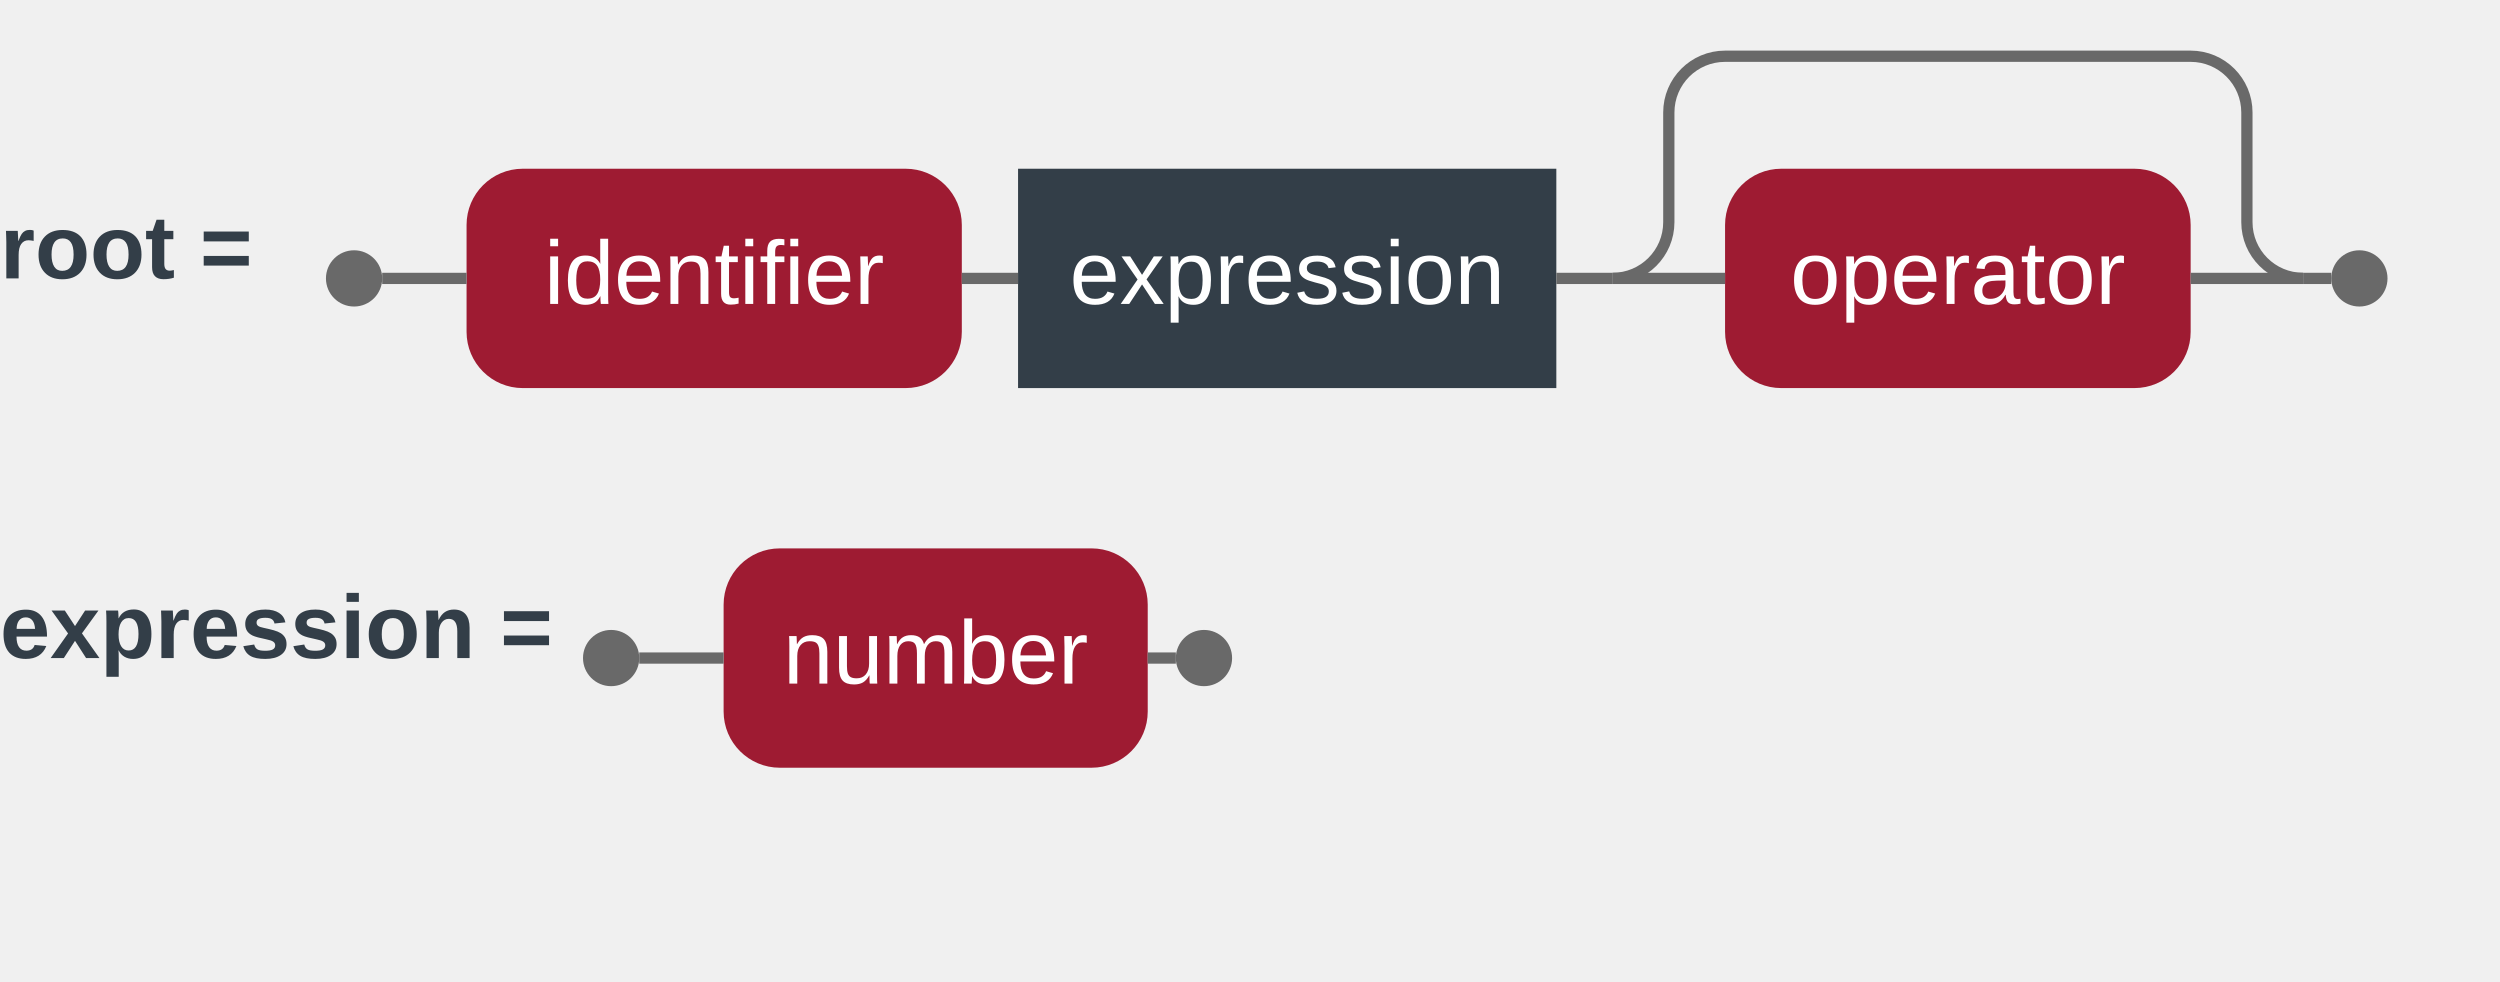
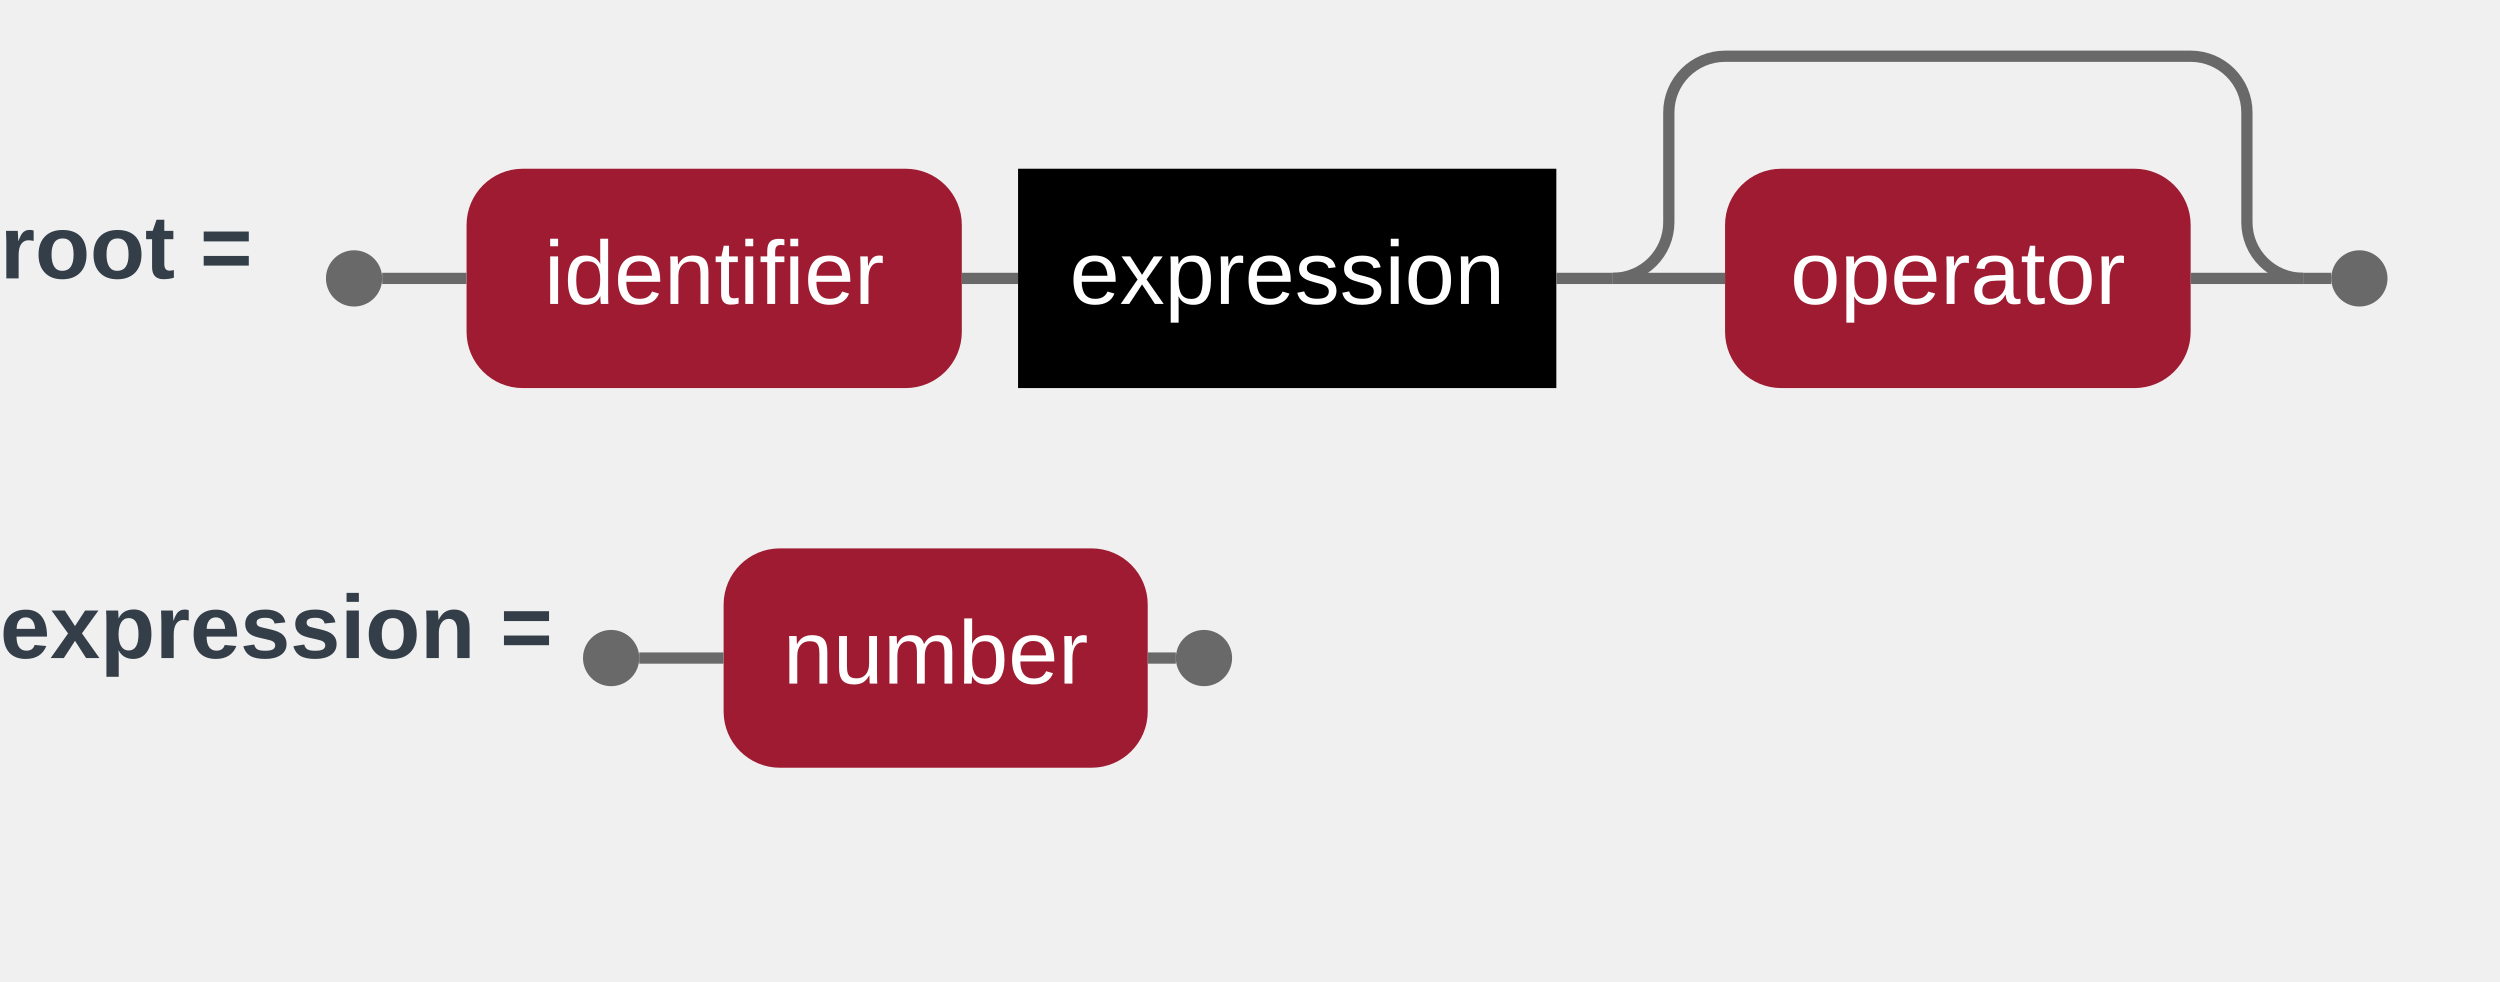
<svg xmlns="http://www.w3.org/2000/svg" id="my-svg" width="100%" class="railroad-diagram" style="max-width: 444.492px; background-color:white;" viewBox="0 0 444.492 174.5" role="graphics-document document" aria-roledescription="railroadEbnf" aria-describedby="chart-desc-my-svg" aria-labelledby="chart-title-my-svg" data-category-presentation="solid-first" data-colorset="colorset1" data-palette-normalization="{&quot;#b9b9b9&quot;: &quot;#b5b5b5&quot;, &quot;#e8e8e8&quot;: &quot;#e7e7e7&quot;, &quot;#ffffde&quot;: &quot;#f7f7f7&quot;}">
-   <style>#my-svg{font-family:"trebuchet ms",verdana,arial,sans-serif;font-size:16px;fill:#333e48;}@keyframes edge-animation-frame{from{stroke-dashoffset:0;}}@keyframes dash{to{stroke-dashoffset:0;}}#my-svg .edge-animation-slow{stroke-dasharray:9,5!important;stroke-dashoffset:900;animation:dash 50s linear infinite;stroke-linecap:round;}#my-svg .edge-animation-fast{stroke-dasharray:9,5!important;stroke-dashoffset:900;animation:dash 20s linear infinite;stroke-linecap:round;}#my-svg .error-icon{fill:#4f4f4f;}#my-svg .error-text{fill:#ffffff;stroke:#ffffff;}#my-svg .edge-thickness-normal{stroke-width:1px;}#my-svg .edge-thickness-thick{stroke-width:3.5px;}#my-svg .edge-pattern-solid{stroke-dasharray:0;}#my-svg .edge-thickness-invisible{stroke-width:0;fill:none;}#my-svg .edge-pattern-dashed{stroke-dasharray:3;}#my-svg .edge-pattern-dotted{stroke-dasharray:2;}#my-svg .marker{fill:#696969;stroke:#696969;}#my-svg .marker.cross{stroke:#696969;}#my-svg svg{font-family:"trebuchet ms",verdana,arial,sans-serif;font-size:16px;}#my-svg p{margin:0;}#my-svg .railroad-diagram{font-family:"trebuchet ms",verdana,arial,sans-serif;font-size:16px;}#my-svg .railroad-terminal rect{fill:#f7f7f7;stroke:#333e48;stroke-width:2px;}#my-svg .railroad-terminal text{fill:#ffffff;font-family:"trebuchet ms",verdana,arial,sans-serif;font-size:16px;text-anchor:middle;dominant-baseline:middle;}#my-svg .railroad-nonterminal rect{fill:#9e1b32;stroke:#9e1b32;stroke-width:2px;}#my-svg .railroad-nonterminal text{fill:#ffffff;font-family:"trebuchet ms",verdana,arial,sans-serif;font-size:16px;text-anchor:middle;dominant-baseline:middle;}#my-svg .railroad-line{stroke:#696969;stroke-width:2px;fill:none;}#my-svg .railroad-start circle,#my-svg .railroad-end circle{fill:#696969;}#my-svg .railroad-comment ellipse{fill:rgba(231,231,231,0.8);stroke:#4f4f4f;stroke-width:2px;}#my-svg .railroad-comment text{fill:#ffffff;font-style:italic;font-family:"trebuchet ms",verdana,arial,sans-serif;font-size:16px;text-anchor:middle;dominant-baseline:middle;}#my-svg .railroad-special rect{fill:#4f4f4f;stroke:#4f4f4f;stroke-width:2px;stroke-dasharray:5,3;}#my-svg .railroad-special text{fill:#ffffff;font-family:"trebuchet ms",verdana,arial,sans-serif;font-size:16px;text-anchor:middle;dominant-baseline:middle;}#my-svg .railroad-rule-name{font-weight:bold;fill:#333e48;font-family:"trebuchet ms",verdana,arial,sans-serif;font-size:16px;}#my-svg .node .neo-node{stroke:#9e1b32;}#my-svg [data-look="neo"].node rect,#my-svg [data-look="neo"].cluster rect,#my-svg [data-look="neo"].node polygon{stroke:url(#my-svg-gradient);filter:drop-shadow( 1px 2px 2px rgba(181,181,181,1));}#my-svg [data-look="neo"].swimlane.cluster rect{filter:none;}#my-svg [data-look="neo"].node path{stroke:url(#my-svg-gradient);stroke-width:1px;}#my-svg [data-look="neo"].node .outer-path{filter:drop-shadow( 1px 2px 2px rgba(181,181,181,1));}#my-svg [data-look="neo"].node .neo-line path{stroke:#9e1b32;filter:none;}#my-svg [data-look="neo"].node circle{stroke:url(#my-svg-gradient);filter:drop-shadow( 1px 2px 2px rgba(181,181,181,1));}#my-svg [data-look="neo"].node circle .state-start{fill:#000000;}#my-svg [data-look="neo"].icon-shape .icon{fill:url(#my-svg-gradient);filter:drop-shadow( 1px 2px 2px rgba(181,181,181,1));}#my-svg [data-look="neo"].icon-shape .icon-neo path{stroke:url(#my-svg-gradient);filter:drop-shadow( 1px 2px 2px rgba(181,181,181,1));}#my-svg :root{--mermaid-font-family:"trebuchet ms",verdana,arial,sans-serif;}</style>
+   <style>#my-svg{font-family:"trebuchet ms",verdana,arial,sans-serif;font-size:16px;fill:#333e48;}@keyframes edge-animation-frame{from{stroke-dashoffset:0;}}@keyframes dash{to{stroke-dashoffset:0;}}#my-svg .edge-animation-slow{stroke-dasharray:9,5!important;stroke-dashoffset:900;animation:dash 50s linear infinite;stroke-linecap:round;}#my-svg .edge-animation-fast{stroke-dasharray:9,5!important;stroke-dashoffset:900;animation:dash 20s linear infinite;stroke-linecap:round;}#my-svg .error-icon{fill:#828282;}#my-svg .error-text{fill:#000000;stroke:#000000;}#my-svg .edge-thickness-normal{stroke-width:1px;}#my-svg .edge-thickness-thick{stroke-width:3.5px;}#my-svg .edge-pattern-solid{stroke-dasharray:0;}#my-svg .edge-thickness-invisible{stroke-width:0;fill:none;}#my-svg .edge-pattern-dashed{stroke-dasharray:3;}#my-svg .edge-pattern-dotted{stroke-dasharray:2;}#my-svg .marker{fill:#696969;stroke:#696969;}#my-svg .marker.cross{stroke:#696969;}#my-svg svg{font-family:"trebuchet ms",verdana,arial,sans-serif;font-size:16px;}#my-svg p{margin:0;}#my-svg .railroad-diagram{font-family:"trebuchet ms",verdana,arial,sans-serif;font-size:16px;}#my-svg .railroad-terminal rect{fill:#f7f7f7;stroke:#000000;stroke-width:2px;}#my-svg .railroad-terminal text{fill:#ffffff;font-family:"trebuchet ms",verdana,arial,sans-serif;font-size:16px;text-anchor:middle;dominant-baseline:middle;}#my-svg .railroad-nonterminal rect{fill:#9e1b32;stroke:#9e1b32;stroke-width:2px;}#my-svg .railroad-nonterminal text{fill:#ffffff;font-family:"trebuchet ms",verdana,arial,sans-serif;font-size:16px;text-anchor:middle;dominant-baseline:middle;}#my-svg .railroad-line{stroke:#696969;stroke-width:2px;fill:none;}#my-svg .railroad-start circle,#my-svg .railroad-end circle{fill:#696969;}#my-svg .railroad-comment ellipse{fill:rgba(231,231,231,0.8);stroke:#828282;stroke-width:2px;}#my-svg .railroad-comment text{fill:#000000;font-style:italic;font-family:"trebuchet ms",verdana,arial,sans-serif;font-size:16px;text-anchor:middle;dominant-baseline:middle;}#my-svg .railroad-special rect{fill:#828282;stroke:#828282;stroke-width:2px;stroke-dasharray:5,3;}#my-svg .railroad-special text{fill:#ffffff;font-family:"trebuchet ms",verdana,arial,sans-serif;font-size:16px;text-anchor:middle;dominant-baseline:middle;}#my-svg .railroad-rule-name{font-weight:bold;fill:#333e48;font-family:"trebuchet ms",verdana,arial,sans-serif;font-size:16px;}#my-svg .node .neo-node{stroke:#9e1b32;}#my-svg [data-look="neo"].node rect,#my-svg [data-look="neo"].cluster rect,#my-svg [data-look="neo"].node polygon{stroke:url(#my-svg-gradient);filter:drop-shadow( 1px 2px 2px rgba(181,181,181,1));}#my-svg [data-look="neo"].swimlane.cluster rect{filter:none;}#my-svg [data-look="neo"].node path{stroke:url(#my-svg-gradient);stroke-width:1px;}#my-svg [data-look="neo"].node .outer-path{filter:drop-shadow( 1px 2px 2px rgba(181,181,181,1));}#my-svg [data-look="neo"].node .neo-line path{stroke:#9e1b32;filter:none;}#my-svg [data-look="neo"].node circle{stroke:url(#my-svg-gradient);filter:drop-shadow( 1px 2px 2px rgba(181,181,181,1));}#my-svg [data-look="neo"].node circle .state-start{fill:#000000;}#my-svg [data-look="neo"].icon-shape .icon{fill:url(#my-svg-gradient);filter:drop-shadow( 1px 2px 2px rgba(181,181,181,1));}#my-svg [data-look="neo"].icon-shape .icon-neo path{stroke:url(#my-svg-gradient);filter:drop-shadow( 1px 2px 2px rgba(181,181,181,1));}#my-svg :root{--mermaid-font-family:"trebuchet ms",verdana,arial,sans-serif;}</style>
  <g />
  <g class="railroad-rule" transform="translate(0, 10)">
    <g transform="translate(82.95312, 0)">
      <g class="railroad-sequence">
        <g class="railroad-terminal" transform="translate(0, 20)">
          <rect x="0" y="0" width="88.055" height="39" rx="10" ry="10" style="fill:#9e1b32 !important;fill-opacity:1 !important;opacity:1;stroke:none !important;stroke-width:0 !important;" />
          <text x="44.027" y="19.5" style="fill:#ffffff !important;color:#ffffff !important;">identifier</text>
        </g>
        <path class="railroad-line" d="M 88.055 39.5 L 98.055 39.5" />
        <g class="railroad-nonterminal" transform="translate(98.05469, 20)">
-           <rect x="0" y="0" width="95.703" height="39" style="fill:#333e48 !important;fill-opacity:1 !important;opacity:1;stroke:none !important;stroke-width:0 !important;" />
+           <rect x="0" y="0" width="95.703" height="39" style="fill:#000000 !important;fill-opacity:1 !important;opacity:1;stroke:none !important;stroke-width:0 !important;" />
          <text x="47.852" y="19.5" style="fill:#ffffff !important;color:#ffffff !important;">expression</text>
        </g>
        <path class="railroad-line" d="M 193.758 39.5 L 203.758 39.5" />
        <g class="railroad-optional" transform="translate(203.7578, 0)">
          <g class="railroad-terminal" transform="translate(20, 20)">
            <rect x="0" y="0" width="82.781" height="39" rx="10" ry="10" style="fill:#9e1b32 !important;fill-opacity:1 !important;opacity:1;stroke:none !important;stroke-width:0 !important;" />
            <text x="41.391" y="19.5" style="fill:#ffffff !important;color:#ffffff !important;">operator</text>
          </g>
          <path class="railroad-line" d="M 0 39.5 L 20 39.5" />
          <path class="railroad-line" d="M 102.781 39.5 L 122.781 39.5" />
          <path class="railroad-line" d="M 0 39.5 A 10 10 0 0 0 10 29.5 L 10 10 A 10 10 0 0 1 20 0 L 102.781 0 A 10 10 0 0 1 112.781 10 L 112.781 29.5 A 10 10 0 0 0 122.781 39.5" />
        </g>
      </g>
    </g>
    <g class="railroad-rule-name-group">
      <text class="railroad-rule-name" x="0" y="39.5">root =</text>
    </g>
    <g class="railroad-start">
      <circle cx="62.953" cy="39.5" r="5" />
    </g>
    <g class="railroad-end">
      <circle cx="419.492" cy="39.5" r="5" />
    </g>
    <path class="railroad-line" d="M 67.953 39.5 L 82.953 39.5" />
    <path class="railroad-line" d="M 409.492 39.5 L 414.492 39.5" />
  </g>
  <g class="railroad-rule" transform="translate(0, 97)">
    <g transform="translate(128.6562, 0.5)">
      <g class="railroad-terminal">
        <rect x="0" y="0" width="75.406" height="39" rx="10" ry="10" style="fill:#9e1b32 !important;fill-opacity:1 !important;opacity:1;stroke:none !important;stroke-width:0 !important;" />
        <text x="37.703" y="19.5" style="fill:#ffffff !important;color:#ffffff !important;">number</text>
      </g>
    </g>
    <g class="railroad-rule-name-group">
      <text class="railroad-rule-name" x="0" y="20">expression =</text>
    </g>
    <g class="railroad-start">
      <circle cx="108.656" cy="20" r="5" />
    </g>
    <g class="railroad-end">
      <circle cx="214.062" cy="20" r="5" />
    </g>
    <path class="railroad-line" d="M 113.656 20 L 128.656 20" />
    <path class="railroad-line" d="M 204.062 20 L 209.062 20" />
  </g>
</svg>
